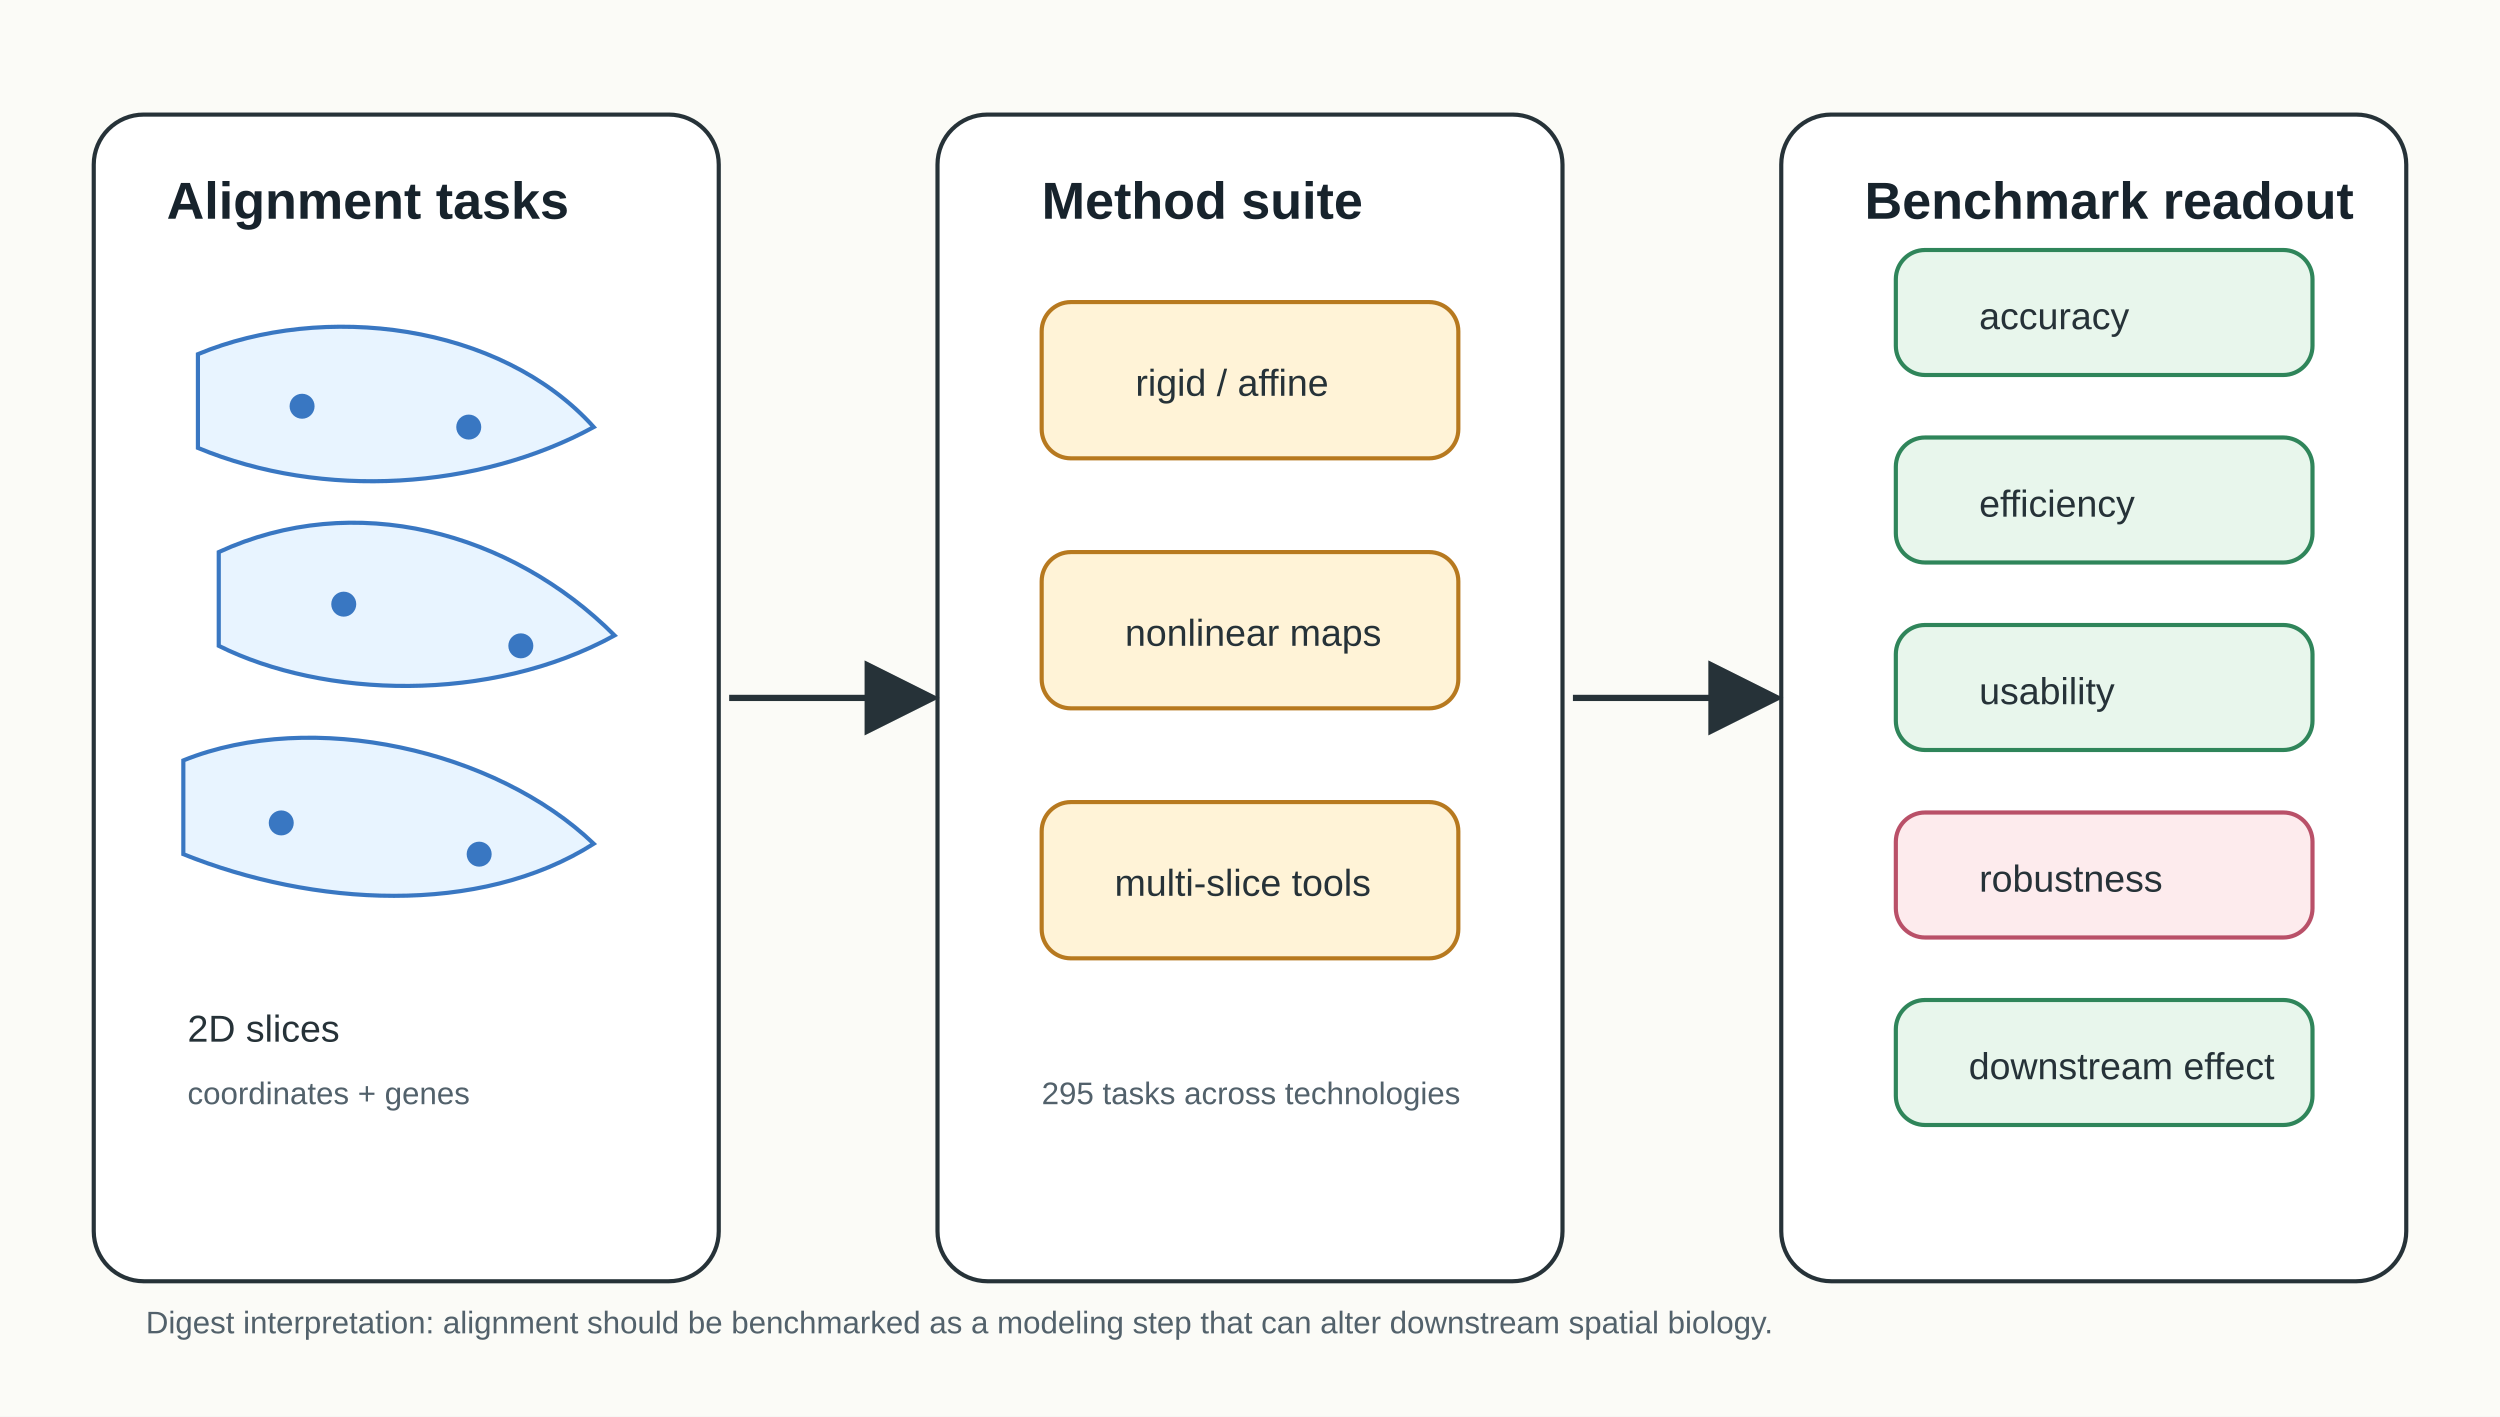
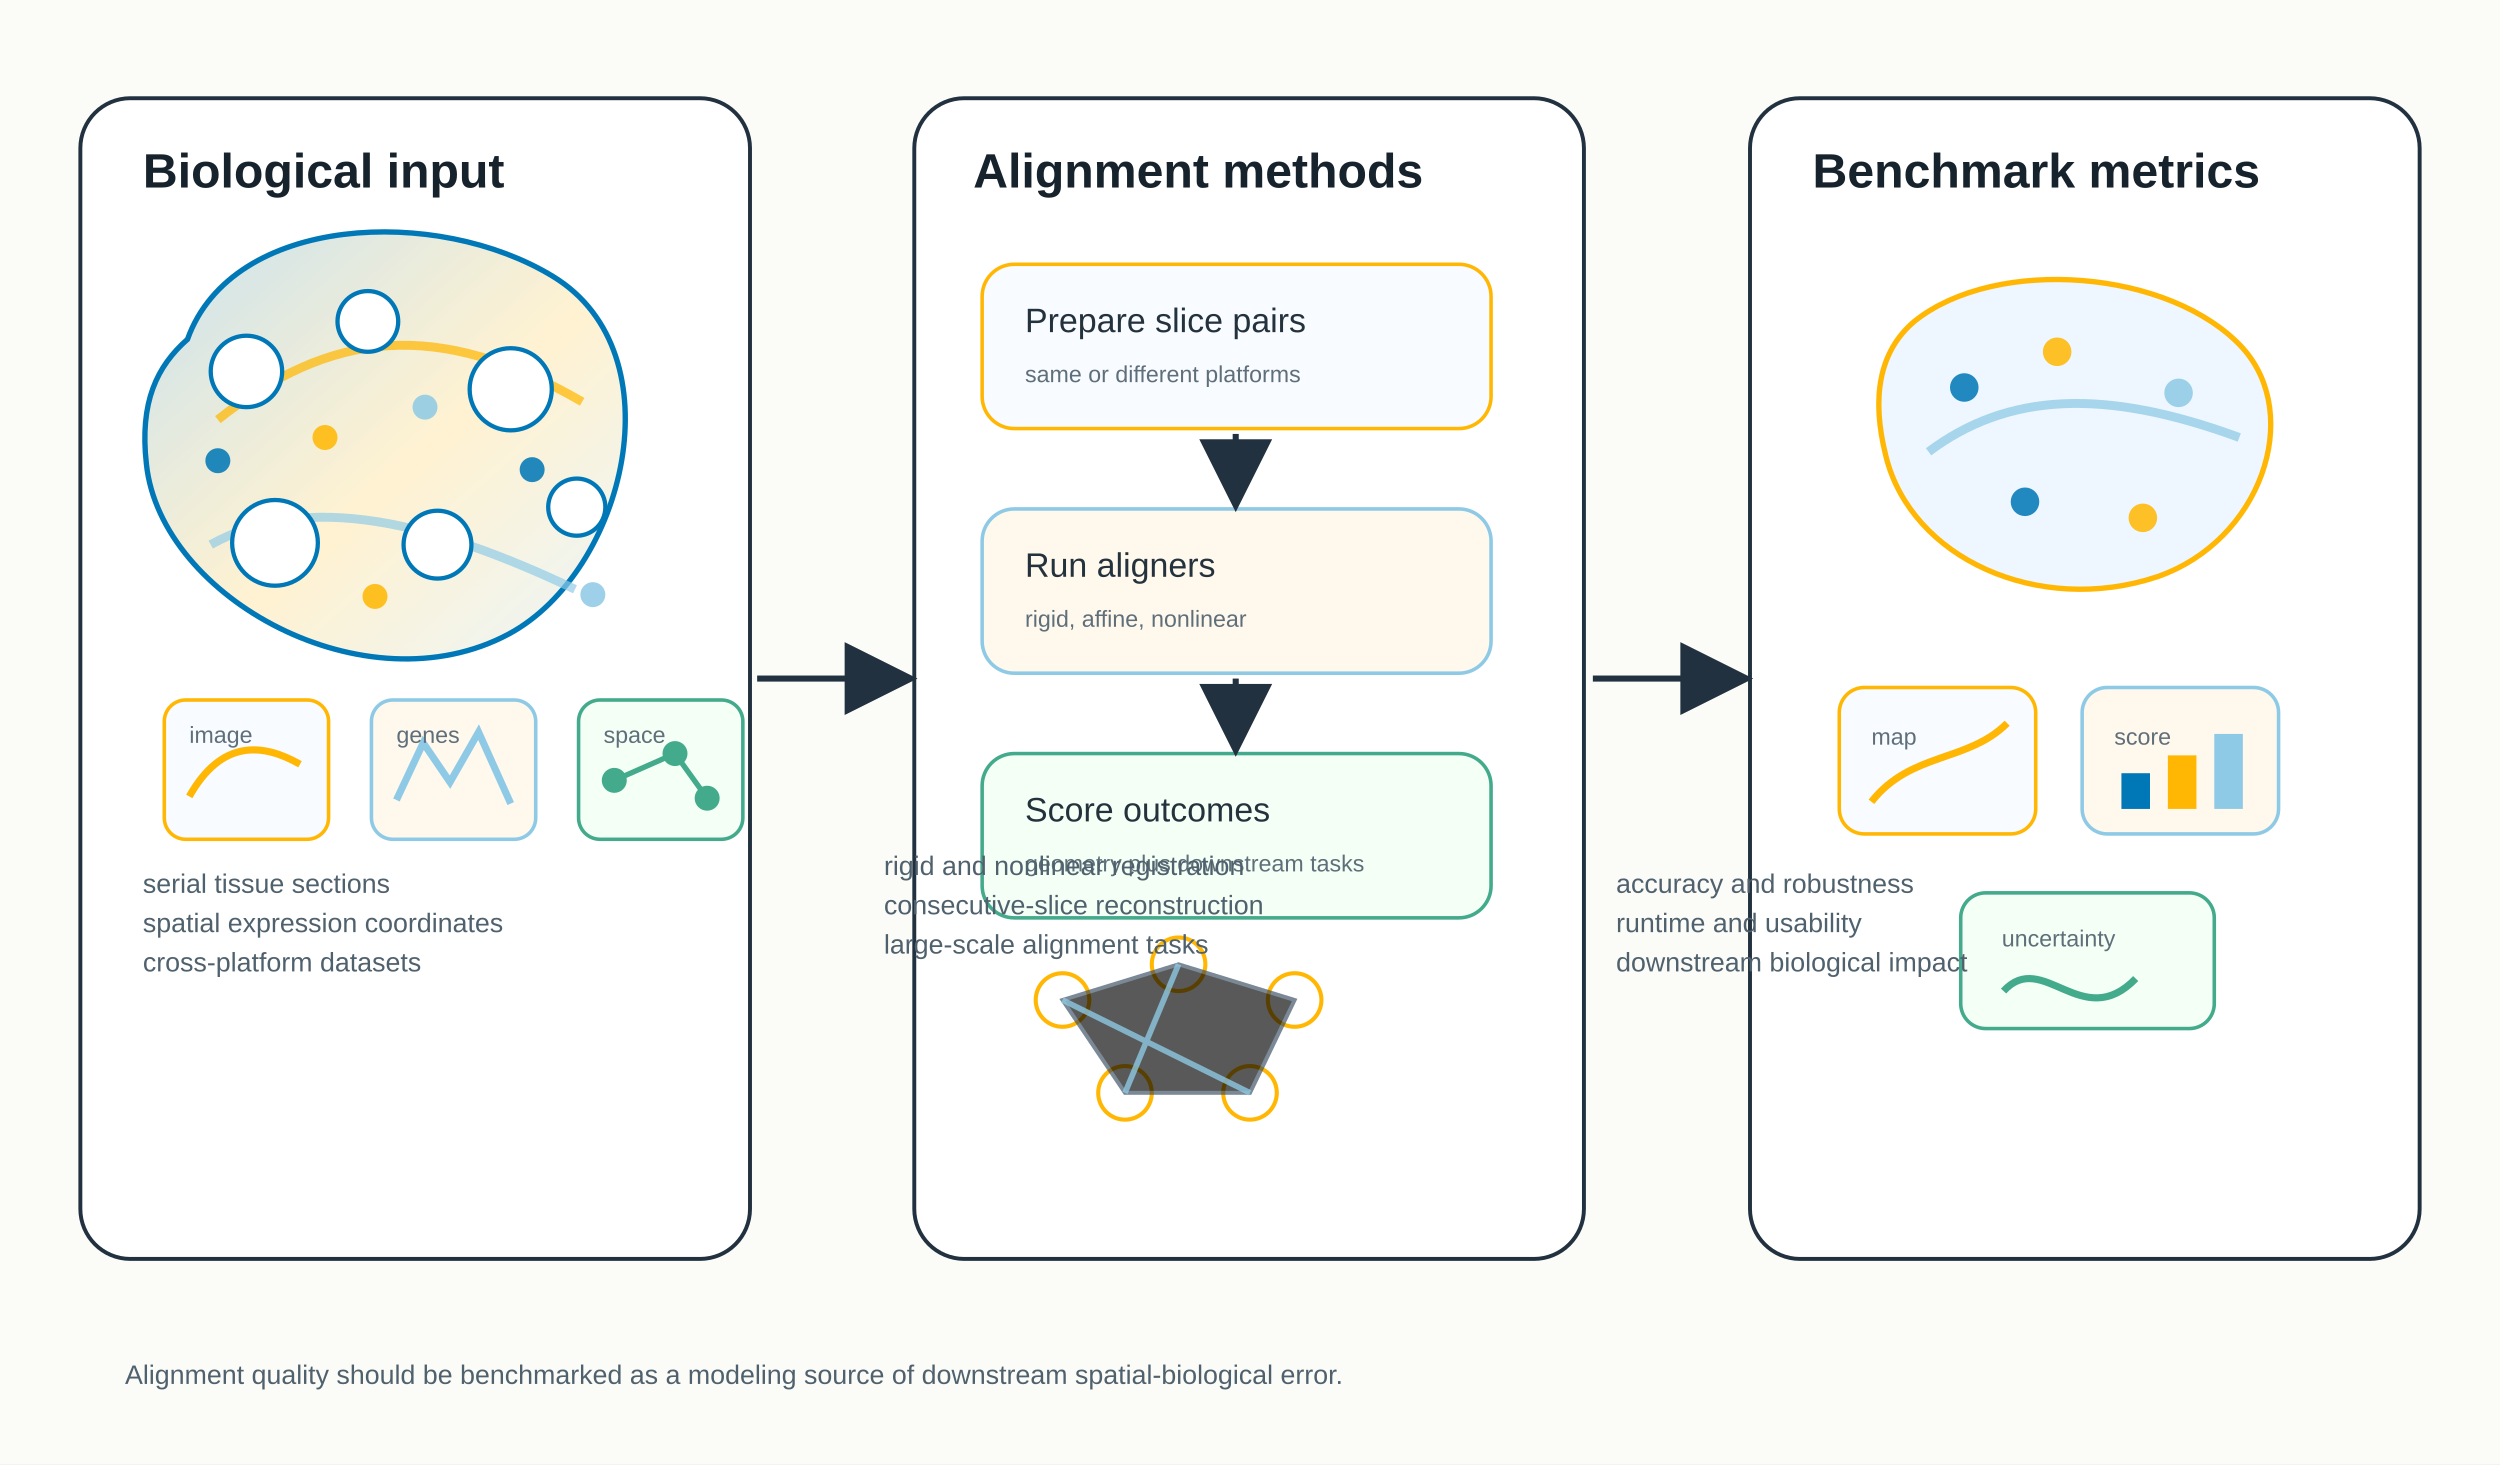
- <svg xmlns="http://www.w3.org/2000/svg" width="1200" height="680" viewBox="0 0 1200 680" role="img" aria-labelledby="title desc">
+ <svg xmlns="http://www.w3.org/2000/svg" width="1400" height="820" viewBox="0 0 1400 820" role="img" aria-labelledby="title desc">
  <defs>
+     <linearGradient id="tissueGrad" x1="0" x2="1" y1="0" y2="1">
+       <stop offset="0" stop-color="#0077b6" stop-opacity="0.22" />
+       <stop offset="0.55" stop-color="#ffb703" stop-opacity="0.18" />
+       <stop offset="1" stop-color="#8ecae6" stop-opacity="0.18" />
+     </linearGradient>
+     <linearGradient id="latentGrad" x1="0" x2="1">
+       <stop offset="0" stop-color="#ffb703" stop-opacity="0.92" />
+       <stop offset="1" stop-color="#8ecae6" stop-opacity="0.92" />
+     </linearGradient>
+     <marker id="arrow" markerWidth="12" markerHeight="12" refX="10" refY="6" orient="auto">
+       <path d="M0,0 L12,6 L0,12 z" fill="#22313f" />
+     </marker>
    <style>
-       .bg{fill:#fbfbf7}.panel{fill:#fff;stroke:#263238;stroke-width:2}.h{font:700 25px Arial,sans-serif;fill:#17232c}.t{font:18px Arial,sans-serif;fill:#263238}.s{font:15px Arial,sans-serif;fill:#52616b}.arrow{stroke:#263238;stroke-width:3;fill:none;marker-end:url(#a)}.slice{fill:#e8f4ff;stroke:#3977c2;stroke-width:2}.meth{fill:#fff3d7;stroke:#b7791f;stroke-width:2}.score{fill:#e8f6ec;stroke:#2f855a;stroke-width:2}.warn{fill:#fdebed;stroke:#b95068;stroke-width:2}
+       .bg{fill:#fbfbf7}.panel{fill:#ffffff;stroke:#22313f;stroke-width:2.2}.h{font:700 27px Arial,sans-serif;fill:#17232c}.t{font:19px Arial,sans-serif;fill:#24323d}.s{font:15px Arial,sans-serif;fill:#50616e}.xs{font:13px Arial,sans-serif;fill:#5f6f7a}.arrow{stroke:#22313f;stroke-width:3.4;fill:none;marker-end:url(#arrow)}.cell{fill:#ffffff;stroke:#0077b6;stroke-width:2.4}.spot{fill:#0077b6;opacity:.86}.spot2{fill:#ffb703;opacity:.86}.spot3{fill:#8ecae6;opacity:.86}.node{fill:#ffffff;stroke:#ffb703;stroke-width:2.3}.edge{stroke:#34495e;stroke-width:2.2;opacity:.65}.edge2{stroke:#8ecae6;stroke-width:3.2;opacity:.78}.chip{fill:#f8fbff;stroke:#ffb703;stroke-width:2}.chip2{fill:#fff8ed;stroke:#8ecae6;stroke-width:2}.chip3{fill:#f4fff6;stroke:#43aa8b;stroke-width:2}.latent{fill:url(#latentGrad);opacity:.86}.dash{stroke-dasharray:8 7}.thick{stroke-width:5}
    </style>
-     <marker id="a" markerWidth="12" markerHeight="12" refX="10" refY="6" orient="auto">
-       <path d="M0,0 L12,6 L0,12 z" fill="#263238" />
-     </marker>
  </defs>
-   <rect class="bg" width="1200" height="680" />
-   <rect class="panel" x="45" y="55" width="300" height="560" rx="24" />
-   <rect class="panel" x="450" y="55" width="300" height="560" rx="24" />
-   <rect class="panel" x="855" y="55" width="300" height="560" rx="24" />
-   <text class="h" x="80" y="105">Alignment tasks</text>
-   <text class="h" x="500" y="105">Method suite</text>
-   <text class="h" x="895" y="105">Benchmark readout</text>
-   <g>
-     <path class="slice" d="M95 170 C155 145 240 155 285 205 C230 235 155 240 95 215 Z" />
-     <path class="slice" d="M105 265 C170 235 245 255 295 305 C235 338 155 335 105 310 Z" />
-     <path class="slice" d="M88 365 C150 340 238 360 285 405 C230 440 150 435 88 410 Z" />
-     <g fill="#3977c2">
-       <circle cx="145" cy="195" r="6" />
-       <circle cx="225" cy="205" r="6" />
-       <circle cx="165" cy="290" r="6" />
-       <circle cx="250" cy="310" r="6" />
-       <circle cx="135" cy="395" r="6" />
-       <circle cx="230" cy="410" r="6" />
-     </g>
-     <text class="t" x="90" y="500">2D slices</text>
-     <text class="s" x="90" y="530">coordinates + genes</text>
+   <rect class="bg" width="1400" height="820" />
+   <rect class="panel" x="45" y="55" width="375" height="650" rx="28" />
+   <rect class="panel" x="512" y="55" width="375" height="650" rx="28" />
+   <rect class="panel" x="980" y="55" width="375" height="650" rx="28" />
+   <text class="h" x="80" y="105">Biological input</text>
+   <text class="h" x="545" y="105">Alignment methods</text>
+   <text class="h" x="1015" y="105">Benchmark metrics</text>
+   <path d="M105 190 C130 120 245 115 310 155 C380 198 350 320 285 355 C205 398 90 335 82 260 C78 225 88 205 105 190 Z" fill="url(#tissueGrad)" stroke="#0077b6" stroke-width="3" />
+   <path d="M122 235 C185 185 245 178 326 225" stroke="#ffb703" stroke-width="5" fill="none" opacity=".72" />
+   <path d="M118 305 C172 275 242 292 322 330" stroke="#8ecae6" stroke-width="5" fill="none" opacity=".68" />
+   <circle class="cell" cx="138" cy="208" r="20" />
+   <circle class="cell" cx="206" cy="180" r="17" />
+   <circle class="cell" cx="286" cy="218" r="23" />
+   <circle class="cell" cx="154" cy="304" r="24" />
+   <circle class="cell" cx="245" cy="305" r="19" />
+   <circle class="cell" cx="323" cy="284" r="16" />
+   <circle class="spot" cx="122" cy="258" r="7" />
+   <circle class="spot2" cx="182" cy="245" r="7" />
+   <circle class="spot3" cx="238" cy="228" r="7" />
+   <circle class="spot" cx="298" cy="263" r="7" />
+   <circle class="spot2" cx="210" cy="334" r="7" />
+   <circle class="spot3" cx="332" cy="333" r="7" />
+   <g transform="translate(92 392)">
+     <rect class="chip" x="0" y="0" width="92" height="78" rx="12" />
+     <path d="M14 54 C32 22 55 24 76 36" stroke="#ffb703" stroke-width="4" fill="none" />
+     <text class="xs" x="14" y="24">image</text>
+     <rect class="chip2" x="116" y="0" width="92" height="78" rx="12" />
+     <path d="M130 56 L145 24 L160 46 L176 18 L194 58" stroke="#8ecae6" stroke-width="4" fill="none" />
+     <text class="xs" x="130" y="24">genes</text>
+     <rect class="chip3" x="232" y="0" width="92" height="78" rx="12" />
+     <circle cx="252" cy="45" r="7" fill="#43aa8b" />
+     <circle cx="286" cy="30" r="7" fill="#43aa8b" />
+     <circle cx="304" cy="55" r="7" fill="#43aa8b" />
+     <path d="M252 45 L286 30 L304 55" stroke="#43aa8b" stroke-width="3" fill="none" />
+     <text class="xs" x="246" y="24">space</text>
  </g>
-   <path class="arrow" d="M350 335 L445 335" />
-   <g>
-     <rect class="meth" x="500" y="145" width="200" height="75" rx="14" />
-     <text class="t" x="545" y="190">rigid / affine</text>
-     <rect class="meth" x="500" y="265" width="200" height="75" rx="14" />
-     <text class="t" x="540" y="310">nonlinear maps</text>
-     <rect class="meth" x="500" y="385" width="200" height="75" rx="14" />
-     <text class="t" x="535" y="430">multi-slice tools</text>
-     <text class="s" x="500" y="530">295 tasks across technologies</text>
+   <text class="s" x="80" y="500">serial tissue sections</text>
+   <text class="s" x="80" y="522">spatial expression coordinates</text>
+   <text class="s" x="80" y="544">cross-platform datasets</text>
+   <path class="arrow" d="M424 380 C460 380 475 380 507 380" />
+   <g transform="translate(550 148)">
+     <rect class="chip" x="0" y="0" width="285" height="92" rx="18" />
+     <text class="t" x="24" y="38">Prepare slice pairs</text>
+     <text class="xs" x="24" y="66">same or different platforms</text>
+     <rect class="chip2" x="0" y="137" width="285" height="92" rx="18" />
+     <text class="t" x="24" y="175">Run aligners</text>
+     <text class="xs" x="24" y="203">rigid, affine, nonlinear</text>
+     <rect class="chip3" x="0" y="274" width="285" height="92" rx="18" />
+     <text class="t" x="24" y="312">Score outcomes</text>
+     <text class="xs" x="24" y="340">geometry plus downstream tasks</text>
+     <path class="arrow" d="M142 95 L142 132" />
+     <path class="arrow" d="M142 232 L142 269" />
  </g>
-   <path class="arrow" d="M755 335 L850 335" />
-   <g>
-     <rect class="score" x="910" y="120" width="200" height="60" rx="14" />
-     <text class="t" x="950" y="158">accuracy</text>
-     <rect class="score" x="910" y="210" width="200" height="60" rx="14" />
-     <text class="t" x="950" y="248">efficiency</text>
-     <rect class="score" x="910" y="300" width="200" height="60" rx="14" />
-     <text class="t" x="950" y="338">usability</text>
-     <rect class="warn" x="910" y="390" width="200" height="60" rx="14" />
-     <text class="t" x="950" y="428">robustness</text>
-     <rect class="score" x="910" y="480" width="200" height="60" rx="14" />
-     <text class="t" x="945" y="518">downstream effect</text>
+   <g transform="translate(595 560)">
+     <circle class="node" cx="0" cy="0" r="15" />
+     <circle class="node" cx="65" cy="-20" r="15" />
+     <circle class="node" cx="130" cy="0" r="15" />
+     <circle class="node" cx="35" cy="52" r="15" />
+     <circle class="node" cx="105" cy="52" r="15" />
+     <path class="edge" d="M0 0 L65 -20 L130 0 L105 52 L35 52 Z" />
+     <path class="edge2" d="M0 0 L105 52 M65 -20 L35 52" />
  </g>
-   <text class="s" x="70" y="640">Digest interpretation: alignment should be benchmarked as a modeling step that can alter downstream spatial biology.</text>
+   <text class="s" x="495" y="490">rigid and nonlinear registration</text>
+   <text class="s" x="495" y="512">consecutive-slice reconstruction</text>
+   <text class="s" x="495" y="534">large-scale alignment tasks</text>
+   <path class="arrow" d="M892 380 C930 380 945 380 975 380" />
+   <g transform="translate(1030 135)">
+     <path d="M42 45 C88 8 186 16 226 60 C260 98 236 168 178 188 C112 210 40 178 26 120 C18 88 22 62 42 45 Z" fill="#eef7ff" stroke="#ffb703" stroke-width="3" />
+     <path d="M50 118 C94 85 148 82 224 110" stroke="#8ecae6" stroke-width="5" fill="none" opacity=".75" />
+     <circle class="spot" cx="70" cy="82" r="8" />
+     <circle class="spot2" cx="122" cy="62" r="8" />
+     <circle class="spot3" cx="190" cy="85" r="8" />
+     <circle class="spot" cx="104" cy="146" r="8" />
+     <circle class="spot2" cx="170" cy="155" r="8" />
+     <rect class="chip" x="0" y="250" width="110" height="82" rx="14" />
+     <text class="xs" x="18" y="282">map</text>
+     <path d="M18 314 C40 286 72 292 94 270" stroke="#ffb703" stroke-width="4" fill="none" />
+     <rect class="chip2" x="136" y="250" width="110" height="82" rx="14" />
+     <text class="xs" x="154" y="282">score</text>
+     <rect x="158" y="298" width="16" height="20" fill="#0077b6" />
+     <rect x="184" y="288" width="16" height="30" fill="#ffb703" />
+     <rect x="210" y="276" width="16" height="42" fill="#8ecae6" />
+     <rect class="chip3" x="68" y="365" width="142" height="76" rx="14" />
+     <text class="xs" x="91" y="395">uncertainty</text>
+     <path d="M92 420 C114 396 136 444 166 413" stroke="#43aa8b" stroke-width="4" fill="none" />
+   </g>
+   <text class="s" x="905" y="500">accuracy and robustness</text>
+   <text class="s" x="905" y="522">runtime and usability</text>
+   <text class="s" x="905" y="544">downstream biological impact</text>
+   <text class="s" x="70" y="775">Alignment quality should be benchmarked as a modeling source of downstream spatial-biological error.</text>
</svg>
